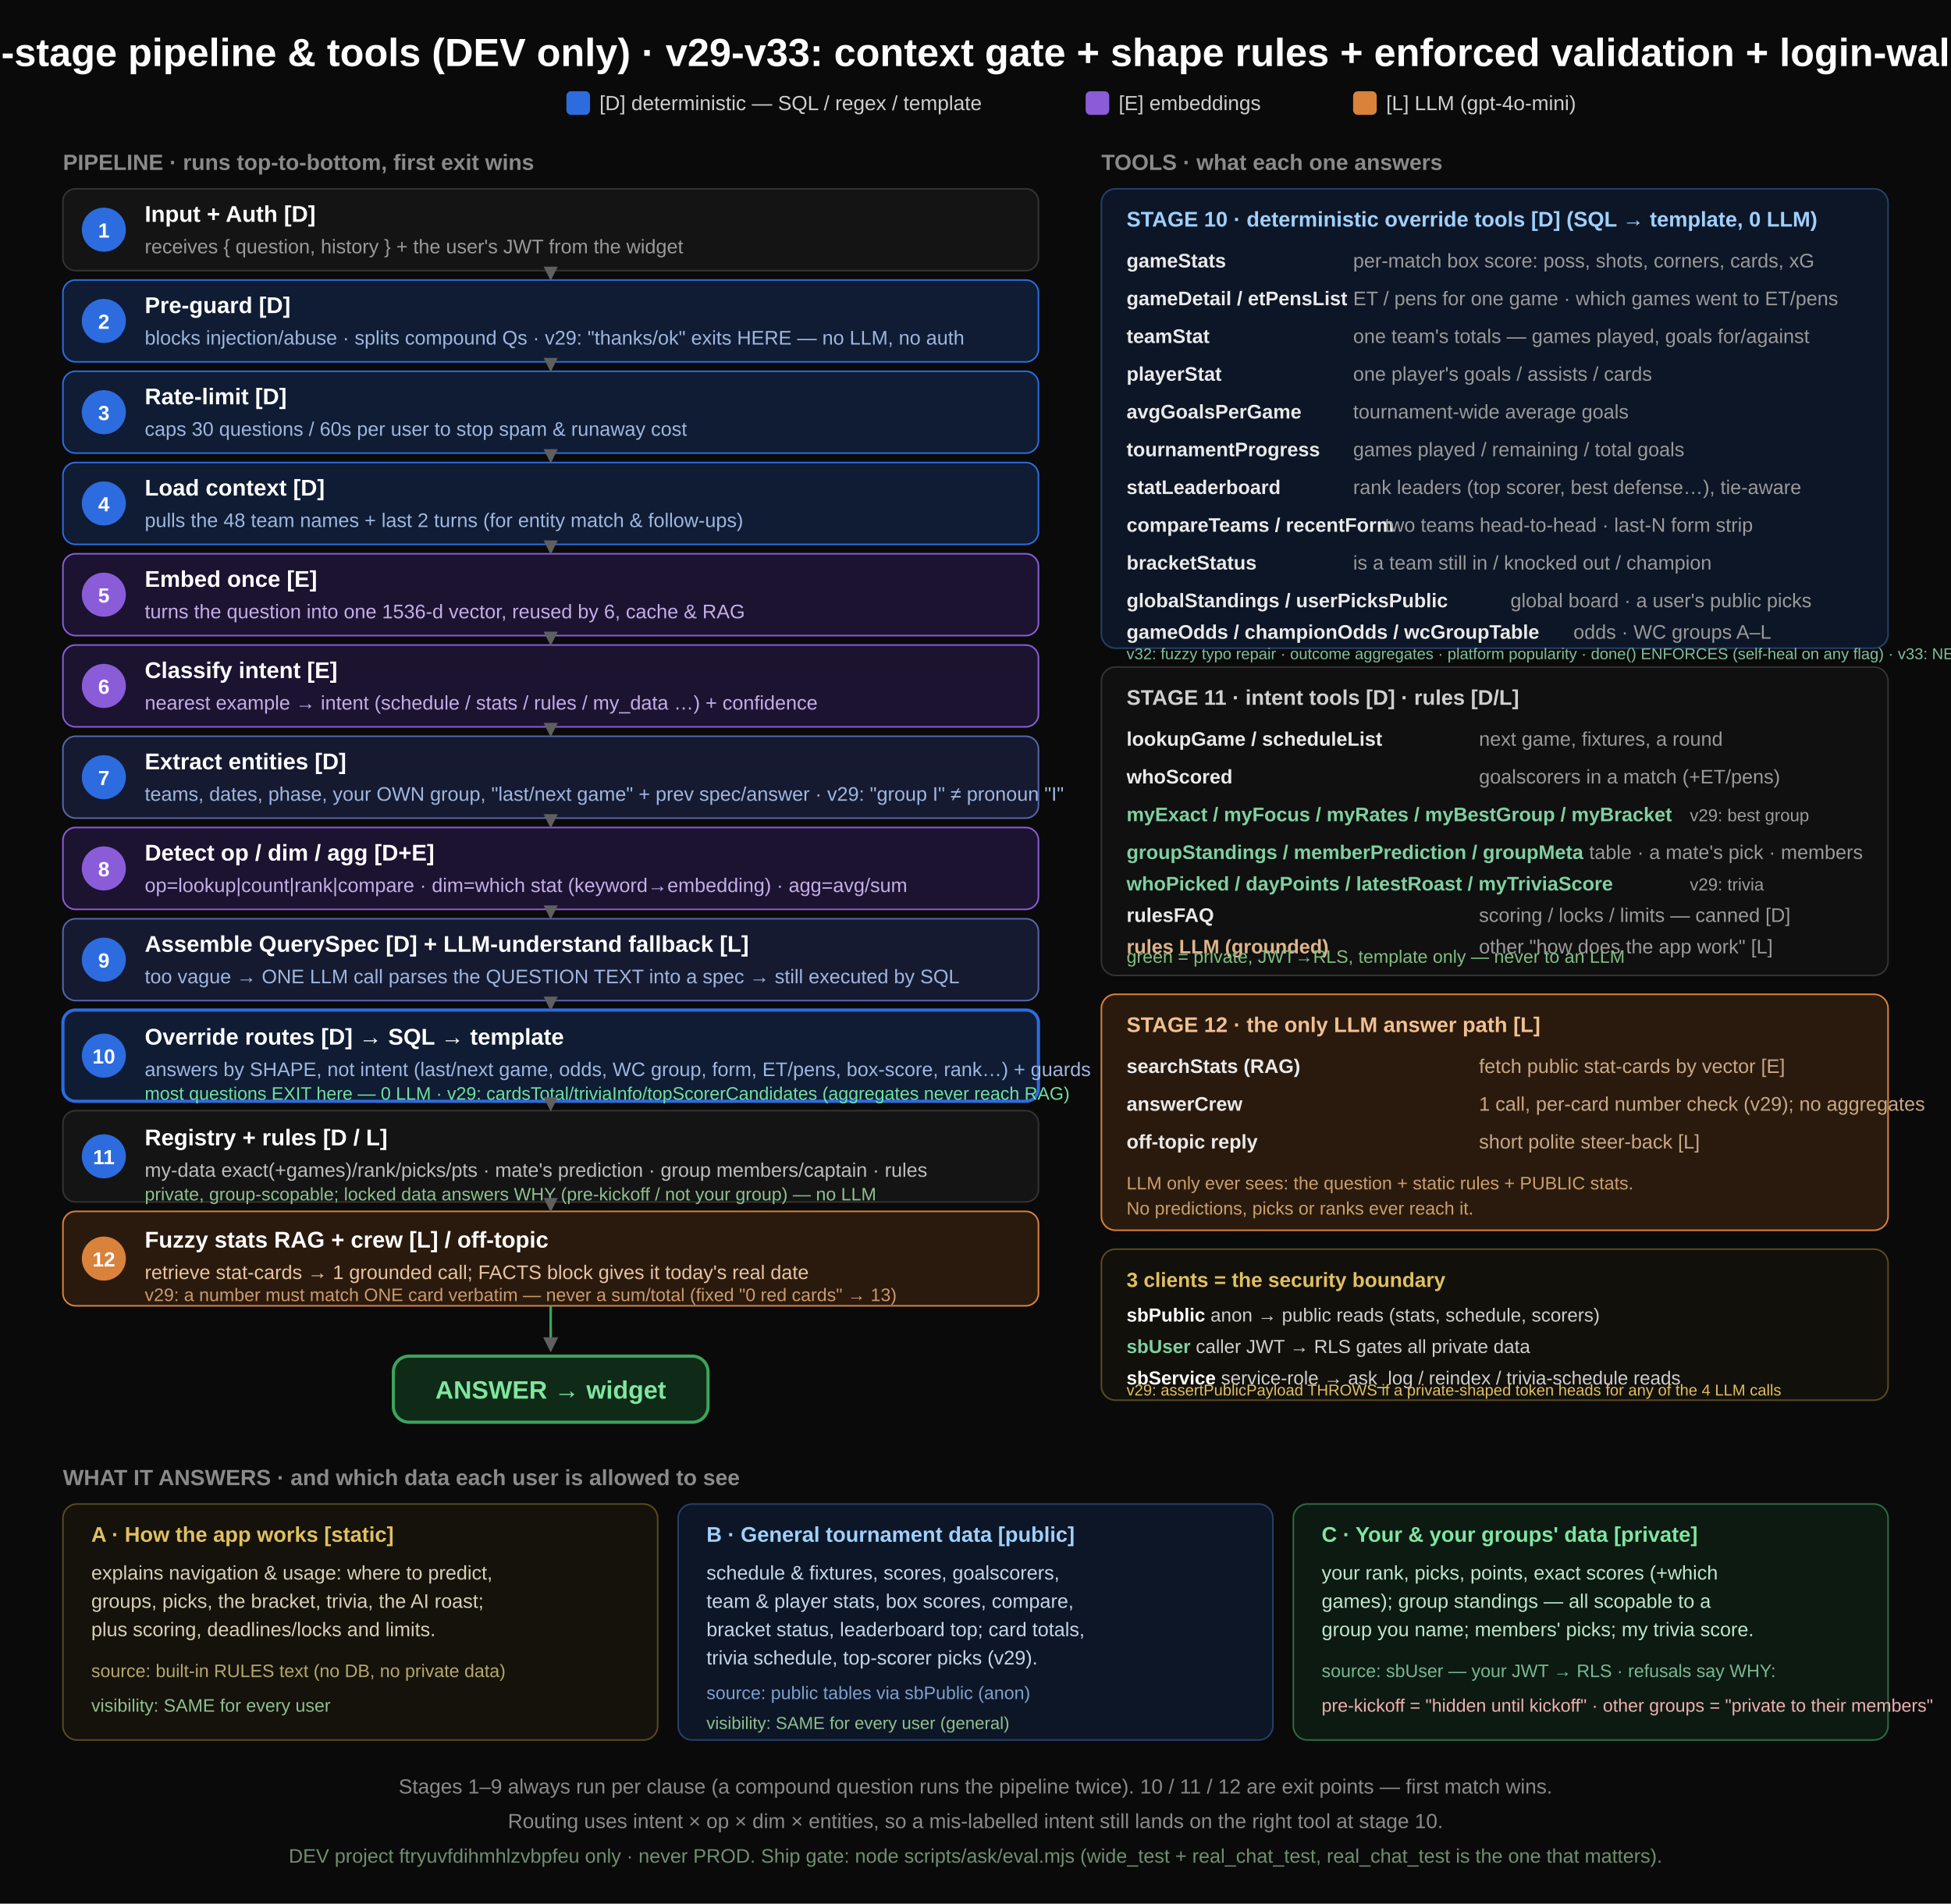
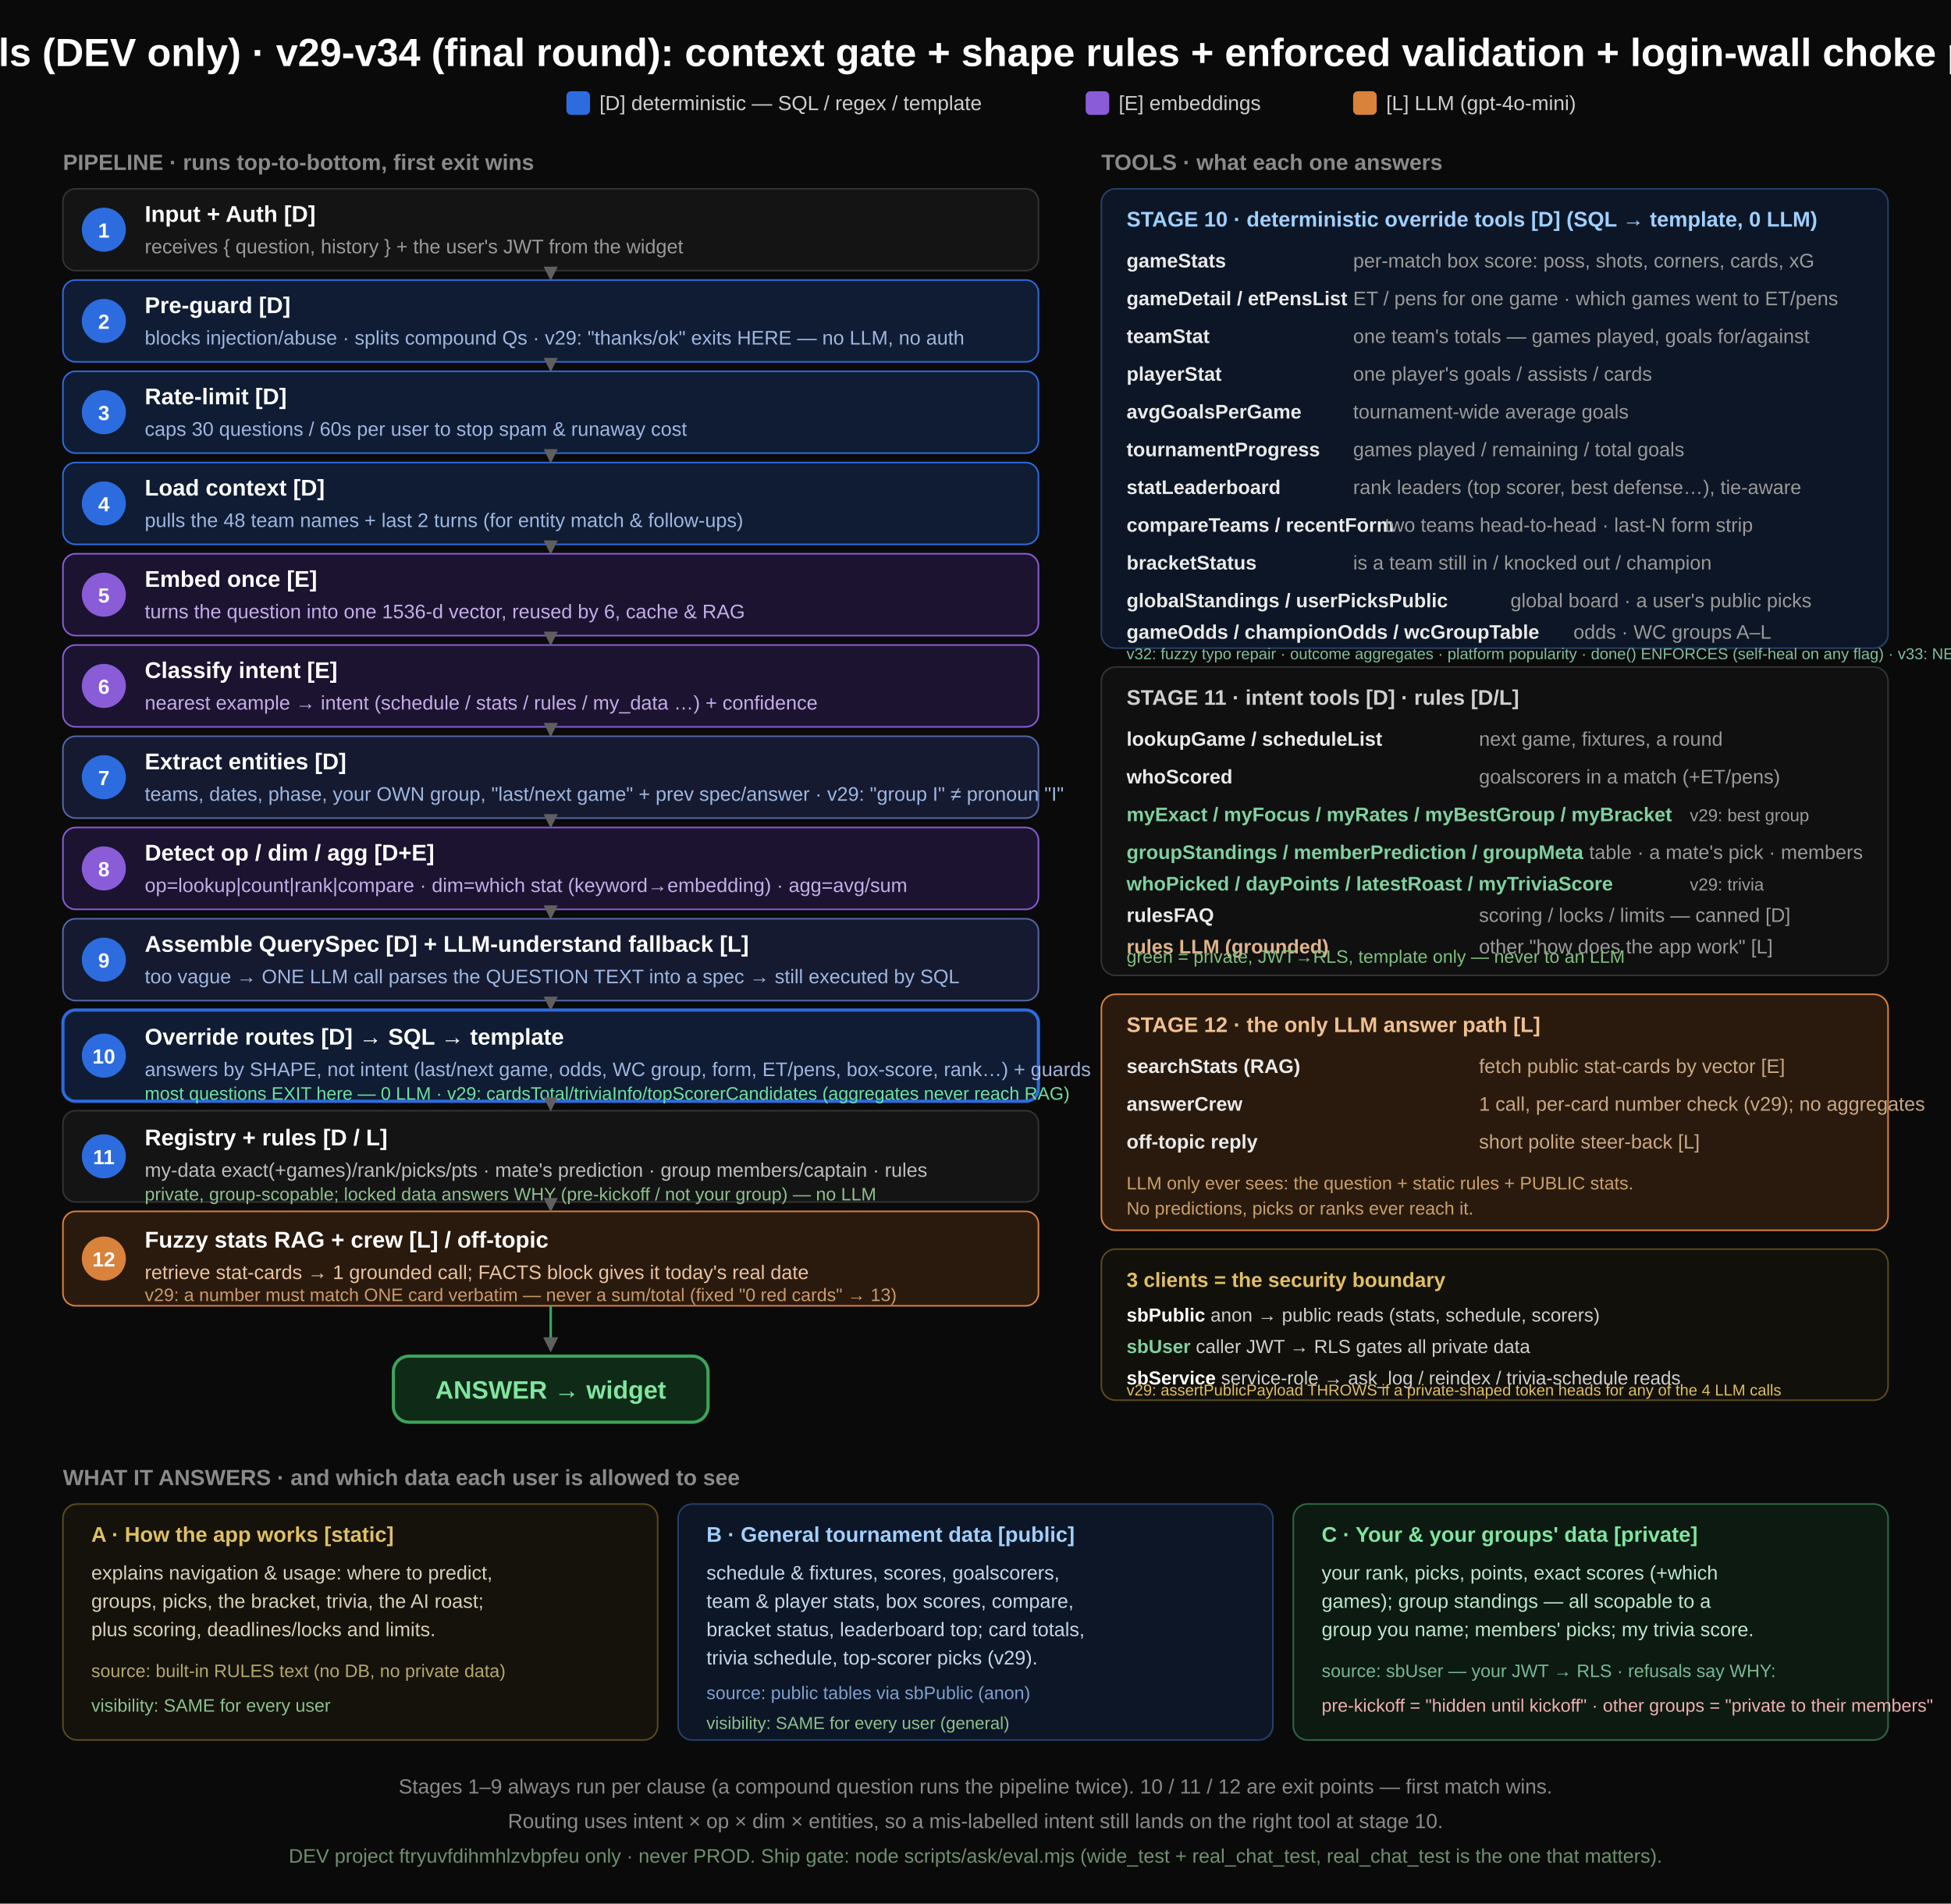
<svg xmlns="http://www.w3.org/2000/svg" width="1240" height="1210" viewBox="0 0 1240 1210" font-family="Segoe UI, Arial, sans-serif">
  <rect width="1240" height="1210" fill="#0a0a0a" />
-   <text x="620" y="42" fill="#ffffff" font-size="25" font-weight="700" text-anchor="middle">ask bot — 12-stage pipeline &amp; tools (DEV only) · v29-v33: context gate + shape rules + enforced validation + login-wall choke point</text>
+   <text x="620" y="42" fill="#ffffff" font-size="25" font-weight="700" text-anchor="middle">ask bot — 12-stage pipeline &amp; tools (DEV only) · v29-v34 (final round): context gate + shape rules + enforced validation + login-wall choke point + compound-clause fallback</text>
  <g font-size="13">
    <rect x="360" y="58" width="15" height="15" rx="3" fill="#2d6cdf" />
    <text x="381" y="70" fill="#cfcfcf">[D] deterministic — SQL / regex / template</text>
    <rect x="690" y="58" width="15" height="15" rx="3" fill="#8a5cd8" />
    <text x="711" y="70" fill="#cfcfcf">[E] embeddings</text>
    <rect x="860" y="58" width="15" height="15" rx="3" fill="#d8823c" />
    <text x="881" y="70" fill="#cfcfcf">[L] LLM (gpt-4o-mini)</text>
  </g>
  <defs>
    <marker id="a" markerWidth="9" markerHeight="9" refX="5" refY="3" orient="auto">
      <path d="M0,0 L6,3 L0,6 Z" fill="#5f5f5f" />
    </marker>
  </defs>
  <text x="40" y="108" fill="#8a8a8a" font-size="14" font-weight="700">PIPELINE  ·  runs top-to-bottom, first exit wins</text>
  <rect x="40" y="120" width="620" height="52" rx="8" fill="#141414" stroke="#333" />
  <circle cx="66" cy="146" r="14" fill="#2d6cdf" />
  <text x="66" y="151" fill="#fff" font-size="13" text-anchor="middle" font-weight="700">1</text>
  <text x="92" y="141" fill="#fff" font-size="14.5" font-weight="600">Input + Auth  [D]</text>
  <text x="92" y="161" fill="#9a9a9a" font-size="12.5">receives { question, history } + the user's JWT from the widget</text>
  <rect x="40" y="178" width="620" height="52" rx="8" fill="#0f1c33" stroke="#2d6cdf" />
  <circle cx="66" cy="204" r="14" fill="#2d6cdf" />
  <text x="66" y="209" fill="#fff" font-size="13" text-anchor="middle" font-weight="700">2</text>
  <text x="92" y="199" fill="#fff" font-size="14.5" font-weight="600">Pre-guard  [D]</text>
  <text x="92" y="219" fill="#9fb6e0" font-size="12.5">blocks injection/abuse · splits compound Qs · v29: "thanks/ok" exits HERE — no LLM, no auth</text>
  <rect x="40" y="236" width="620" height="52" rx="8" fill="#0f1c33" stroke="#2d6cdf" />
  <circle cx="66" cy="262" r="14" fill="#2d6cdf" />
  <text x="66" y="267" fill="#fff" font-size="13" text-anchor="middle" font-weight="700">3</text>
  <text x="92" y="257" fill="#fff" font-size="14.5" font-weight="600">Rate-limit  [D]</text>
  <text x="92" y="277" fill="#9fb6e0" font-size="12.5">caps 30 questions / 60s per user to stop spam &amp; runaway cost</text>
  <rect x="40" y="294" width="620" height="52" rx="8" fill="#0f1c33" stroke="#2d6cdf" />
  <circle cx="66" cy="320" r="14" fill="#2d6cdf" />
  <text x="66" y="325" fill="#fff" font-size="13" text-anchor="middle" font-weight="700">4</text>
  <text x="92" y="315" fill="#fff" font-size="14.5" font-weight="600">Load context  [D]</text>
  <text x="92" y="335" fill="#9fb6e0" font-size="12.5">pulls the 48 team names + last 2 turns (for entity match &amp; follow-ups)</text>
  <rect x="40" y="352" width="620" height="52" rx="8" fill="#1c1330" stroke="#8a5cd8" />
  <circle cx="66" cy="378" r="14" fill="#8a5cd8" />
  <text x="66" y="383" fill="#fff" font-size="13" text-anchor="middle" font-weight="700">5</text>
  <text x="92" y="373" fill="#fff" font-size="14.5" font-weight="600">Embed once  [E]</text>
  <text x="92" y="393" fill="#c3aee8" font-size="12.5">turns the question into one 1536-d vector, reused by 6, cache &amp; RAG</text>
  <rect x="40" y="410" width="620" height="52" rx="8" fill="#1c1330" stroke="#8a5cd8" />
  <circle cx="66" cy="436" r="14" fill="#8a5cd8" />
  <text x="66" y="441" fill="#fff" font-size="13" text-anchor="middle" font-weight="700">6</text>
  <text x="92" y="431" fill="#fff" font-size="14.5" font-weight="600">Classify intent  [E]</text>
  <text x="92" y="451" fill="#c3aee8" font-size="12.5">nearest example → intent (schedule / stats / rules / my_data …) + confidence</text>
  <rect x="40" y="468" width="620" height="52" rx="8" fill="#151a30" stroke="#5566aa" />
  <circle cx="66" cy="494" r="14" fill="#2d6cdf" />
  <text x="66" y="499" fill="#fff" font-size="13" text-anchor="middle" font-weight="700">7</text>
  <text x="92" y="489" fill="#fff" font-size="14.5" font-weight="600">Extract entities  [D]</text>
  <text x="92" y="509" fill="#9fb6e0" font-size="12.5">teams, dates, phase, your OWN group, "last/next game" + prev spec/answer · v29: "group I" ≠ pronoun "I"</text>
  <rect x="40" y="526" width="620" height="52" rx="8" fill="#1c1330" stroke="#8a5cd8" />
  <circle cx="66" cy="552" r="14" fill="#8a5cd8" />
  <text x="66" y="557" fill="#fff" font-size="13" text-anchor="middle" font-weight="700">8</text>
  <text x="92" y="547" fill="#fff" font-size="14.5" font-weight="600">Detect op / dim / agg  [D+E]</text>
  <text x="92" y="567" fill="#c3aee8" font-size="12.5">op=lookup|count|rank|compare · dim=which stat (keyword→embedding) · agg=avg/sum</text>
  <rect x="40" y="584" width="620" height="52" rx="8" fill="#151a30" stroke="#5566aa" />
  <circle cx="66" cy="610" r="14" fill="#2d6cdf" />
  <text x="66" y="615" fill="#fff" font-size="13" text-anchor="middle" font-weight="700">9</text>
  <text x="92" y="605" fill="#fff" font-size="14.5" font-weight="600">Assemble QuerySpec  [D]  +  LLM-understand fallback  [L]</text>
  <text x="92" y="625" fill="#9fb6e0" font-size="12.5">too vague → ONE LLM call parses the QUESTION TEXT into a spec → still executed by SQL</text>
  <rect x="40" y="642" width="620" height="58" rx="8" fill="#0f1c33" stroke="#2d6cdf" stroke-width="2" />
  <circle cx="66" cy="671" r="14" fill="#2d6cdf" />
  <text x="66" y="676" fill="#fff" font-size="13" text-anchor="middle" font-weight="700">10</text>
  <text x="92" y="664" fill="#fff" font-size="14.5" font-weight="600">Override routes  [D]  →  SQL → template</text>
  <text x="92" y="684" fill="#9fb6e0" font-size="12.5">answers by SHAPE, not intent (last/next game, odds, WC group, form, ET/pens, box-score, rank…) + guards</text>
  <text x="92" y="699" fill="#6fe0a0" font-size="11.5">most questions EXIT here — 0 LLM · v29: cardsTotal/triviaInfo/topScorerCandidates (aggregates never reach RAG)</text>
  <rect x="40" y="706" width="620" height="58" rx="8" fill="#141414" stroke="#333" />
  <circle cx="66" cy="735" r="14" fill="#2d6cdf" />
  <text x="66" y="740" fill="#fff" font-size="13" text-anchor="middle" font-weight="700">11</text>
  <text x="92" y="728" fill="#fff" font-size="14.5" font-weight="600">Registry + rules  [D / L]</text>
  <text x="92" y="748" fill="#bdbdbd" font-size="12.5">my-data exact(+games)/rank/picks/pts · mate's prediction · group members/captain · rules</text>
  <text x="92" y="763" fill="#8fbf8f" font-size="11.5">private, group-scopable; locked data answers WHY (pre-kickoff / not your group) — no LLM</text>
  <rect x="40" y="770" width="620" height="60" rx="8" fill="#2a1a0e" stroke="#d8823c" />
  <circle cx="66" cy="800" r="14" fill="#d8823c" />
  <text x="66" y="805" fill="#fff" font-size="13" text-anchor="middle" font-weight="700">12</text>
  <text x="92" y="793" fill="#fff" font-size="14.5" font-weight="600">Fuzzy stats RAG + crew  [L]  /  off-topic</text>
  <text x="92" y="813" fill="#e8c3a0" font-size="12.5">retrieve stat-cards → 1 grounded call; FACTS block gives it today's real date</text>
  <text x="92" y="827" fill="#c99a6a" font-size="11.5">v29: a number must match ONE card verbatim — never a sum/total (fixed "0 red cards" → 13)</text>
  <g stroke="#5f5f5f" stroke-width="1.5" marker-end="url(#a)">
    <line x1="350" y1="172" x2="350" y2="177" />
    <line x1="350" y1="230" x2="350" y2="235" />
    <line x1="350" y1="288" x2="350" y2="293" />
    <line x1="350" y1="346" x2="350" y2="351" />
    <line x1="350" y1="404" x2="350" y2="409" />
    <line x1="350" y1="462" x2="350" y2="467" />
    <line x1="350" y1="520" x2="350" y2="525" />
    <line x1="350" y1="578" x2="350" y2="583" />
    <line x1="350" y1="636" x2="350" y2="641" />
    <line x1="350" y1="700" x2="350" y2="705" />
    <line x1="350" y1="764" x2="350" y2="769" />
  </g>
  <line x1="350" y1="830" x2="350" y2="858" stroke="#3ca55c" stroke-width="1.6" marker-end="url(#a)" />
  <rect x="250" y="862" width="200" height="42" rx="10" fill="#0f2a17" stroke="#3ca55c" stroke-width="2" />
  <text x="350" y="889" fill="#7fe6a0" font-size="16" text-anchor="middle" font-weight="700">ANSWER → widget</text>
  <text x="700" y="108" fill="#8a8a8a" font-size="14" font-weight="700">TOOLS  ·  what each one answers</text>
  <rect x="700" y="120" width="500" height="292" rx="9" fill="#0d1626" stroke="#25406b" />
  <text x="716" y="144" fill="#9fd0ff" font-size="13.5" font-weight="700">STAGE 10 · deterministic override tools [D]  (SQL → template, 0 LLM)</text>
  <g font-size="12.5">
    <text x="716" y="170" fill="#eaeaea" font-weight="600">gameStats</text>
    <text x="860" y="170" fill="#9a9a9a">per-match box score: poss, shots, corners, cards, xG</text>
    <text x="716" y="194" fill="#eaeaea" font-weight="600">gameDetail / etPensList</text>
    <text x="860" y="194" fill="#9a9a9a">ET / pens for one game · which games went to ET/pens</text>
    <text x="716" y="218" fill="#eaeaea" font-weight="600">teamStat</text>
    <text x="860" y="218" fill="#9a9a9a">one team's totals — games played, goals for/against</text>
    <text x="716" y="242" fill="#eaeaea" font-weight="600">playerStat</text>
    <text x="860" y="242" fill="#9a9a9a">one player's goals / assists / cards</text>
    <text x="716" y="266" fill="#eaeaea" font-weight="600">avgGoalsPerGame</text>
    <text x="860" y="266" fill="#9a9a9a">tournament-wide average goals</text>
    <text x="716" y="290" fill="#eaeaea" font-weight="600">tournamentProgress</text>
    <text x="860" y="290" fill="#9a9a9a">games played / remaining / total goals</text>
    <text x="716" y="314" fill="#eaeaea" font-weight="600">statLeaderboard</text>
    <text x="860" y="314" fill="#9a9a9a">rank leaders (top scorer, best defense…), tie-aware</text>
    <text x="716" y="338" fill="#eaeaea" font-weight="600">compareTeams / recentForm</text>
    <text x="880" y="338" fill="#9a9a9a">two teams head-to-head · last-N form strip</text>
    <text x="716" y="362" fill="#eaeaea" font-weight="600">bracketStatus</text>
    <text x="860" y="362" fill="#9a9a9a">is a team still in / knocked out / champion</text>
    <text x="716" y="386" fill="#eaeaea" font-weight="600">globalStandings / userPicksPublic</text>
    <text x="960" y="386" fill="#9a9a9a">global board · a user's public picks</text>
    <text x="716" y="406" fill="#eaeaea" font-weight="600">gameOdds / championOdds / wcGroupTable</text>
    <text x="1000" y="406" fill="#9a9a9a">odds · WC groups A–L</text>
  </g>
-   <text x="716" y="419" fill="#7fbfa0" font-size="10">v32: fuzzy typo repair · outcome aggregates · platform popularity · done() ENFORCES (self-heal on any flag) · v33: NEED_LOGIN choke point (public Q never walled; noPrivate re-route) · friendly-excluded team/player/cards scope</text>
+   <text x="716" y="419" fill="#7fbfa0" font-size="10">v32: fuzzy typo repair · outcome aggregates · platform popularity · done() ENFORCES (self-heal on any flag) · v33: NEED_LOGIN choke point (public Q never walled; noPrivate re-route) · friendly-excluded team/player/cards scope · v34 (FINAL): finished-game guard (excl. unplayed/TBD) · plural games/matches/winners regex · compound clause-2 off-topic fallback (route-matched, adversarially reviewed) · rules_llm shape-only retry</text>
  <rect x="700" y="424" width="500" height="196" rx="9" fill="#101010" stroke="#333" />
  <text x="716" y="448" fill="#cfcfcf" font-size="13.5" font-weight="700">STAGE 11 · intent tools [D]  ·  rules [D/L]</text>
  <g font-size="12.5">
    <text x="716" y="474" fill="#eaeaea" font-weight="600">lookupGame / scheduleList</text>
    <text x="940" y="474" fill="#9a9a9a">next game, fixtures, a round</text>
    <text x="716" y="498" fill="#eaeaea" font-weight="600">whoScored</text>
    <text x="940" y="498" fill="#9a9a9a">goalscorers in a match (+ET/pens)</text>
    <text x="716" y="522" fill="#7fd0a0" font-weight="600">myExact / myFocus / myRates / myBestGroup / myBracket</text>
    <text x="1074" y="522" fill="#9a9a9a" font-size="11">v29: best group</text>
    <text x="716" y="546" fill="#7fd0a0" font-weight="600">groupStandings / memberPrediction / groupMeta</text>
    <text x="1010" y="546" fill="#9a9a9a">table · a mate's pick · members</text>
    <text x="716" y="566" fill="#7fd0a0" font-weight="600">whoPicked / dayPoints / latestRoast / myTriviaScore</text>
    <text x="1074" y="566" fill="#9a9a9a" font-size="11">v29: trivia</text>
    <text x="716" y="586" fill="#eaeaea" font-weight="600">rulesFAQ</text>
    <text x="940" y="586" fill="#9a9a9a">scoring / locks / limits — canned [D]</text>
    <text x="716" y="606" fill="#e0b48a" font-weight="600">rules LLM (grounded)</text>
    <text x="940" y="606" fill="#9a9a9a">other "how does the app work" [L]</text>
    <text x="716" y="612" fill="#7fbf7f" font-size="11.5">green = private, JWT→RLS, template only — never to an LLM</text>
  </g>
  <rect x="700" y="632" width="500" height="150" rx="9" fill="#2a1a0e" stroke="#d8823c" />
  <text x="716" y="656" fill="#f0c090" font-size="13.5" font-weight="700">STAGE 12 · the only LLM answer path [L]</text>
  <g font-size="12.5">
    <text x="716" y="682" fill="#eaeaea" font-weight="600">searchStats (RAG)</text>
    <text x="940" y="682" fill="#c9a884">fetch public stat-cards by vector [E]</text>
    <text x="716" y="706" fill="#eaeaea" font-weight="600">answerCrew</text>
    <text x="940" y="706" fill="#c9a884">1 call, per-card number check (v29); no aggregates</text>
    <text x="716" y="730" fill="#eaeaea" font-weight="600">off-topic reply</text>
    <text x="940" y="730" fill="#c9a884">short polite steer-back [L]</text>
    <text x="716" y="756" fill="#c9a06a" font-size="11.5">LLM only ever sees: the question + static rules + PUBLIC stats.</text>
    <text x="716" y="772" fill="#c9a06a" font-size="11.5">No predictions, picks or ranks ever reach it.</text>
  </g>
  <rect x="700" y="794" width="500" height="96" rx="9" fill="#12100a" stroke="#5a4a20" />
  <text x="716" y="818" fill="#e0c060" font-size="13" font-weight="700">3 clients = the security boundary</text>
  <g font-size="12">
    <text x="716" y="840" fill="#cfcfcf">
      <tspan fill="#fff" font-weight="600">sbPublic</tspan> anon → public reads (stats, schedule, scorers)</text>
    <text x="716" y="860" fill="#cfcfcf">
      <tspan fill="#7fd0a0" font-weight="600">sbUser</tspan> caller JWT → RLS gates all private data</text>
    <text x="716" y="880" fill="#cfcfcf">
      <tspan fill="#fff" font-weight="600">sbService</tspan> service-role → ask_log / reindex / trivia-schedule reads</text>
  </g>
  <text x="716" y="887" fill="#e0c060" font-size="10">v29: assertPublicPayload THROWS if a private-shaped token heads for any of the 4 LLM calls</text>
  <text x="40" y="944" fill="#8a8a8a" font-size="14" font-weight="700">WHAT IT ANSWERS  ·  and which data each user is allowed to see</text>
  <rect x="40" y="956" width="378" height="150" rx="9" fill="#14120a" stroke="#5a4a20" />
  <text x="58" y="980" fill="#e0c060" font-size="13.5" font-weight="700">A · How the app works  [static]</text>
  <g font-size="12.5" fill="#d8d0b8">
    <text x="58" y="1004">explains navigation &amp; usage: where to predict,</text>
    <text x="58" y="1022">groups, picks, the bracket, trivia, the AI roast;</text>
    <text x="58" y="1040">plus scoring, deadlines/locks and limits.</text>
  </g>
  <text x="58" y="1066" fill="#b6a86a" font-size="11.5">source: built-in RULES text (no DB, no private data)</text>
  <text x="58" y="1088" fill="#8fbf8f" font-size="11.5">visibility: SAME for every user</text>
  <rect x="431" y="956" width="378" height="150" rx="9" fill="#0d1626" stroke="#25406b" />
  <text x="449" y="980" fill="#9fd0ff" font-size="13.5" font-weight="700">B · General tournament data  [public]</text>
  <g font-size="12.5" fill="#c6d6ea">
    <text x="449" y="1004">schedule &amp; fixtures, scores, goalscorers,</text>
    <text x="449" y="1022">team &amp; player stats, box scores, compare,</text>
    <text x="449" y="1040">bracket status, leaderboard top; card totals,</text>
    <text x="449" y="1058">trivia schedule, top-scorer picks (v29).</text>
  </g>
  <text x="449" y="1080" fill="#7f9fce" font-size="11.5">source: public tables via sbPublic (anon)</text>
  <text x="449" y="1099" fill="#8fbf8f" font-size="11">visibility: SAME for every user (general)</text>
  <rect x="822" y="956" width="378" height="150" rx="9" fill="#0c1a12" stroke="#2f6a44" />
  <text x="840" y="980" fill="#7fe6a0" font-size="13.5" font-weight="700">C · Your &amp; your groups' data  [private]</text>
  <g font-size="12.5" fill="#bfe6cc">
    <text x="840" y="1004">your rank, picks, points, exact scores (+which</text>
    <text x="840" y="1022">games); group standings — all scopable to a</text>
    <text x="840" y="1040">group you name; members' picks; my trivia score.</text>
  </g>
  <text x="840" y="1066" fill="#79b892" font-size="11.5">source: sbUser — your JWT → RLS · refusals say WHY:</text>
  <text x="840" y="1088" fill="#f0b0b0" font-size="11.5">pre-kickoff = "hidden until kickoff" · other groups = "private to their members"</text>
  <text x="620" y="1140" fill="#8a8a8a" font-size="13" text-anchor="middle">Stages 1–9 always run per clause (a compound question runs the pipeline twice). 10 / 11 / 12 are exit points — first match wins.</text>
  <text x="620" y="1162" fill="#8a8a8a" font-size="13" text-anchor="middle">Routing uses intent × op × dim × entities, so a mis-labelled intent still lands on the right tool at stage 10.</text>
  <text x="620" y="1184" fill="#6f8f6f" font-size="12.5" text-anchor="middle">DEV project ftryuvfdihmhlzvbpfeu only · never PROD. Ship gate: node scripts/ask/eval.mjs (wide_test + real_chat_test, real_chat_test is the one that matters).</text>
</svg>
